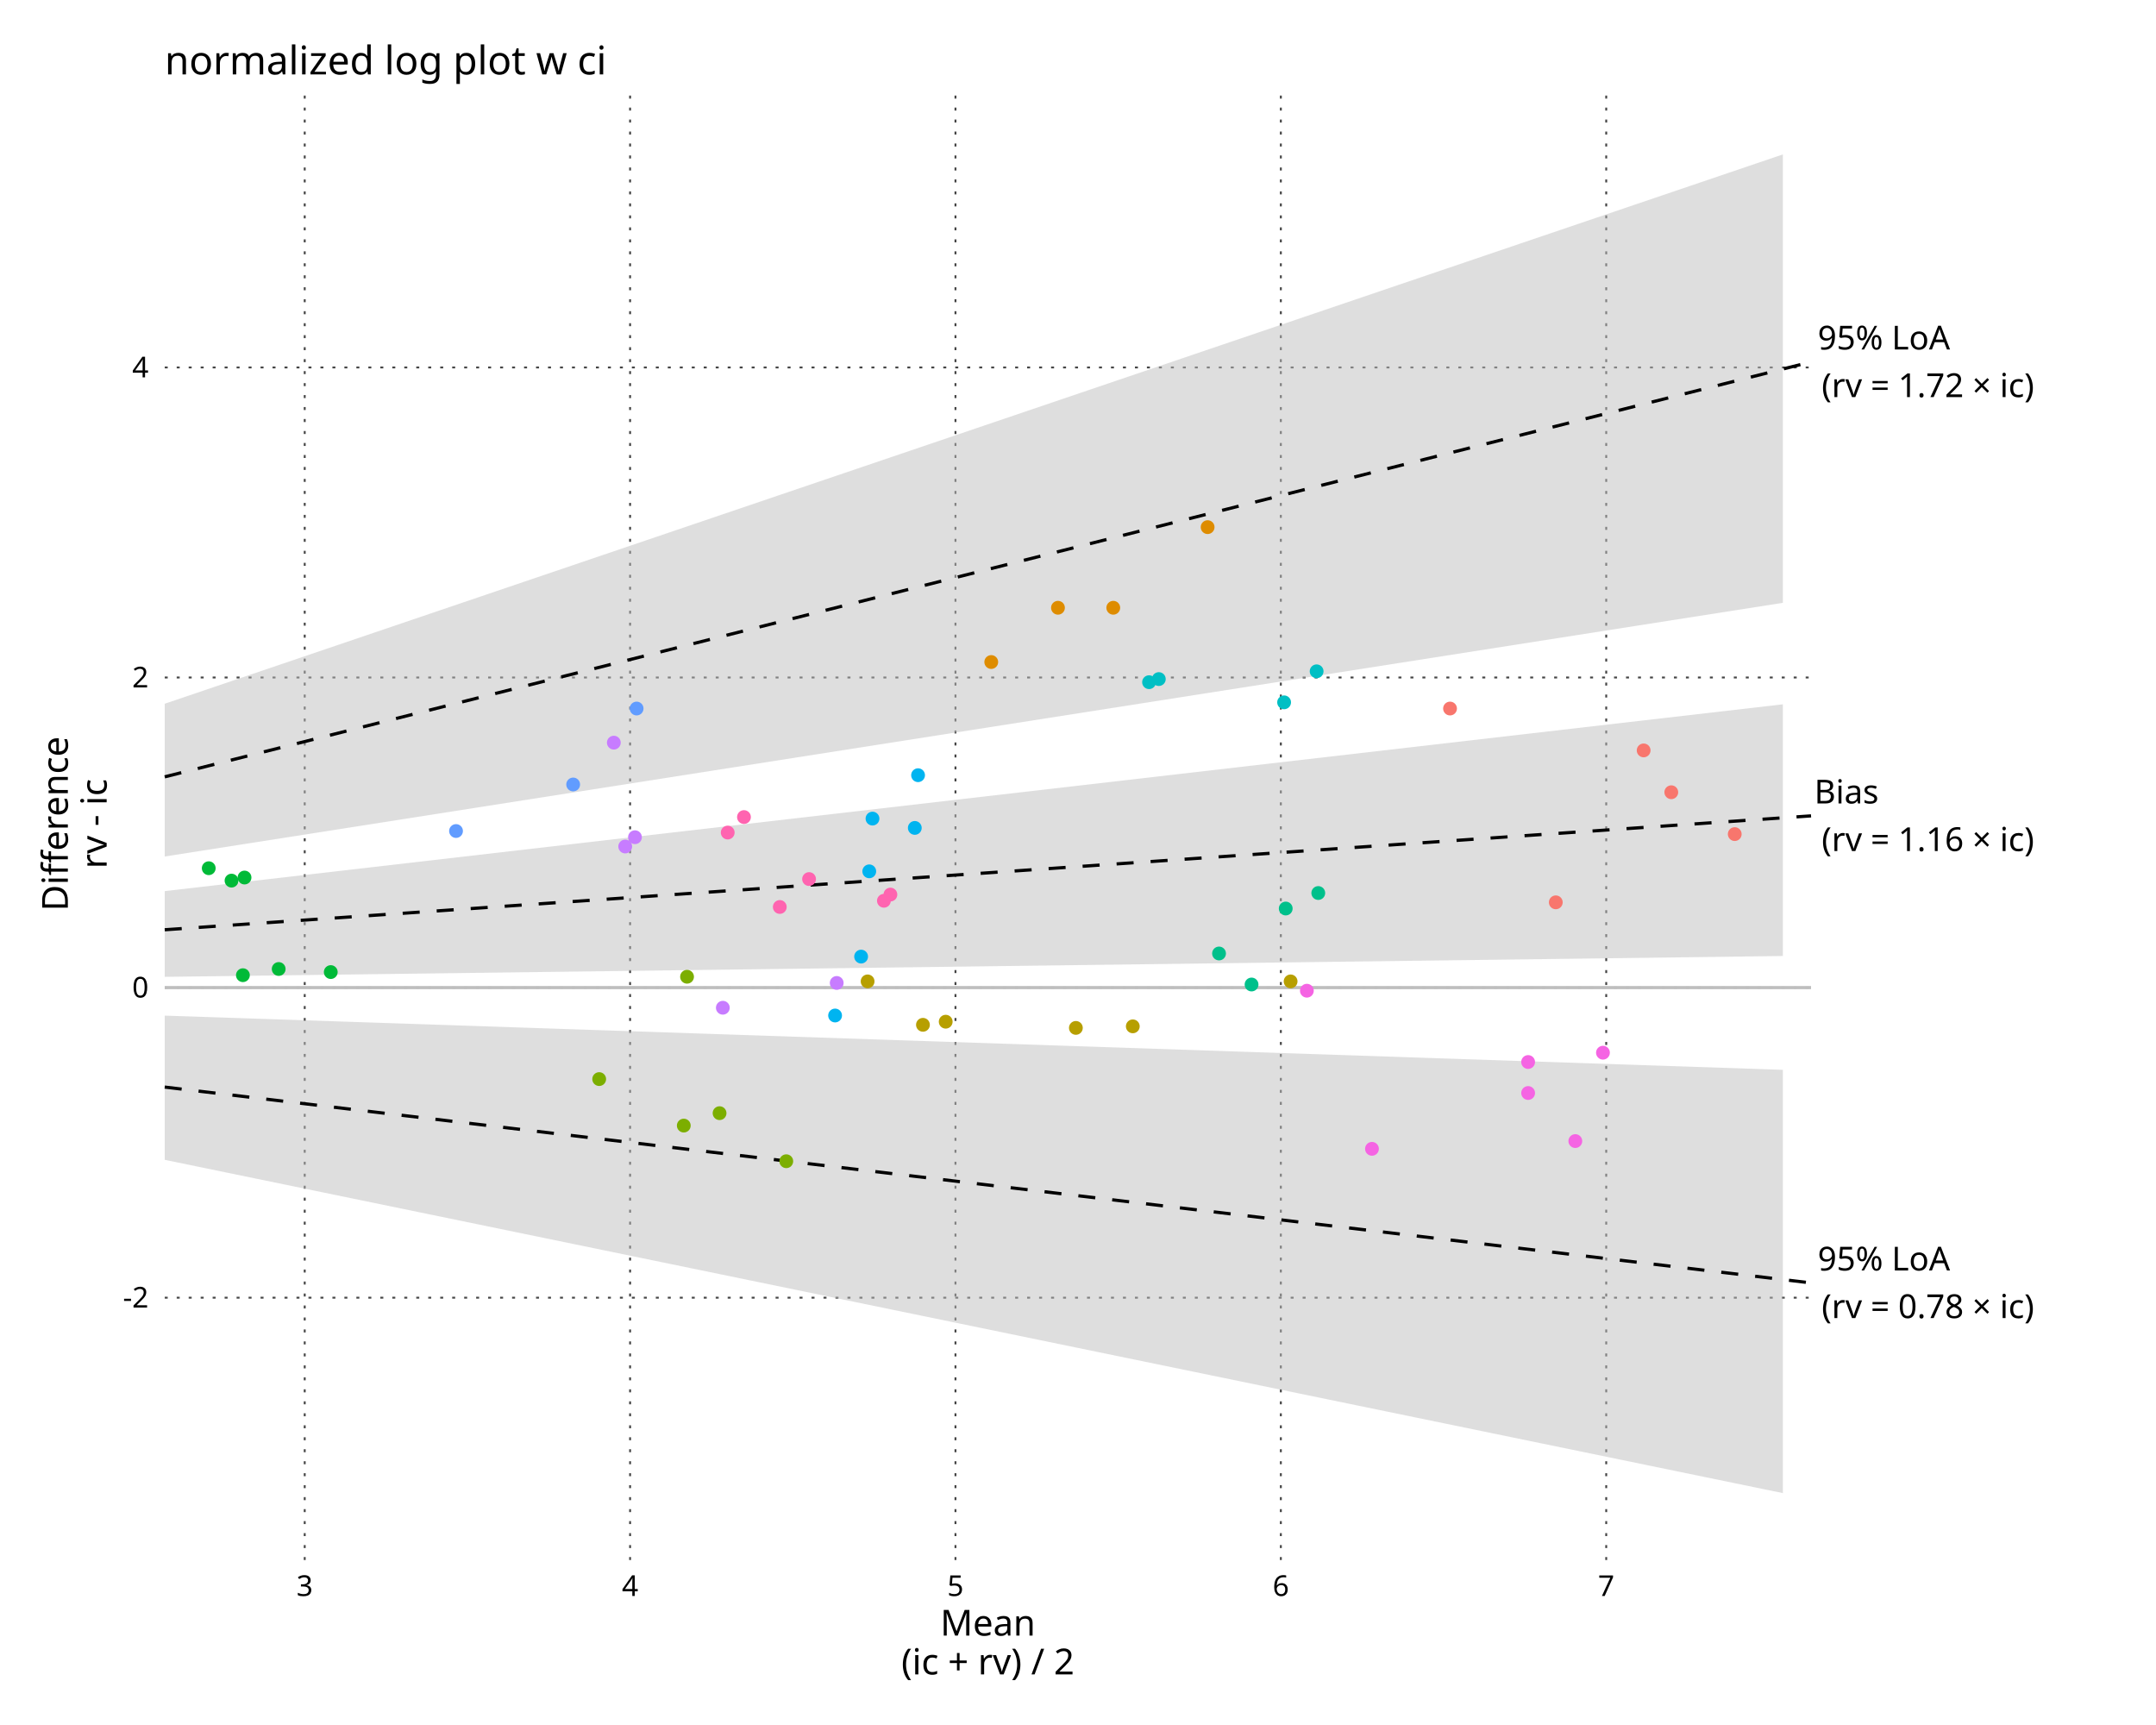
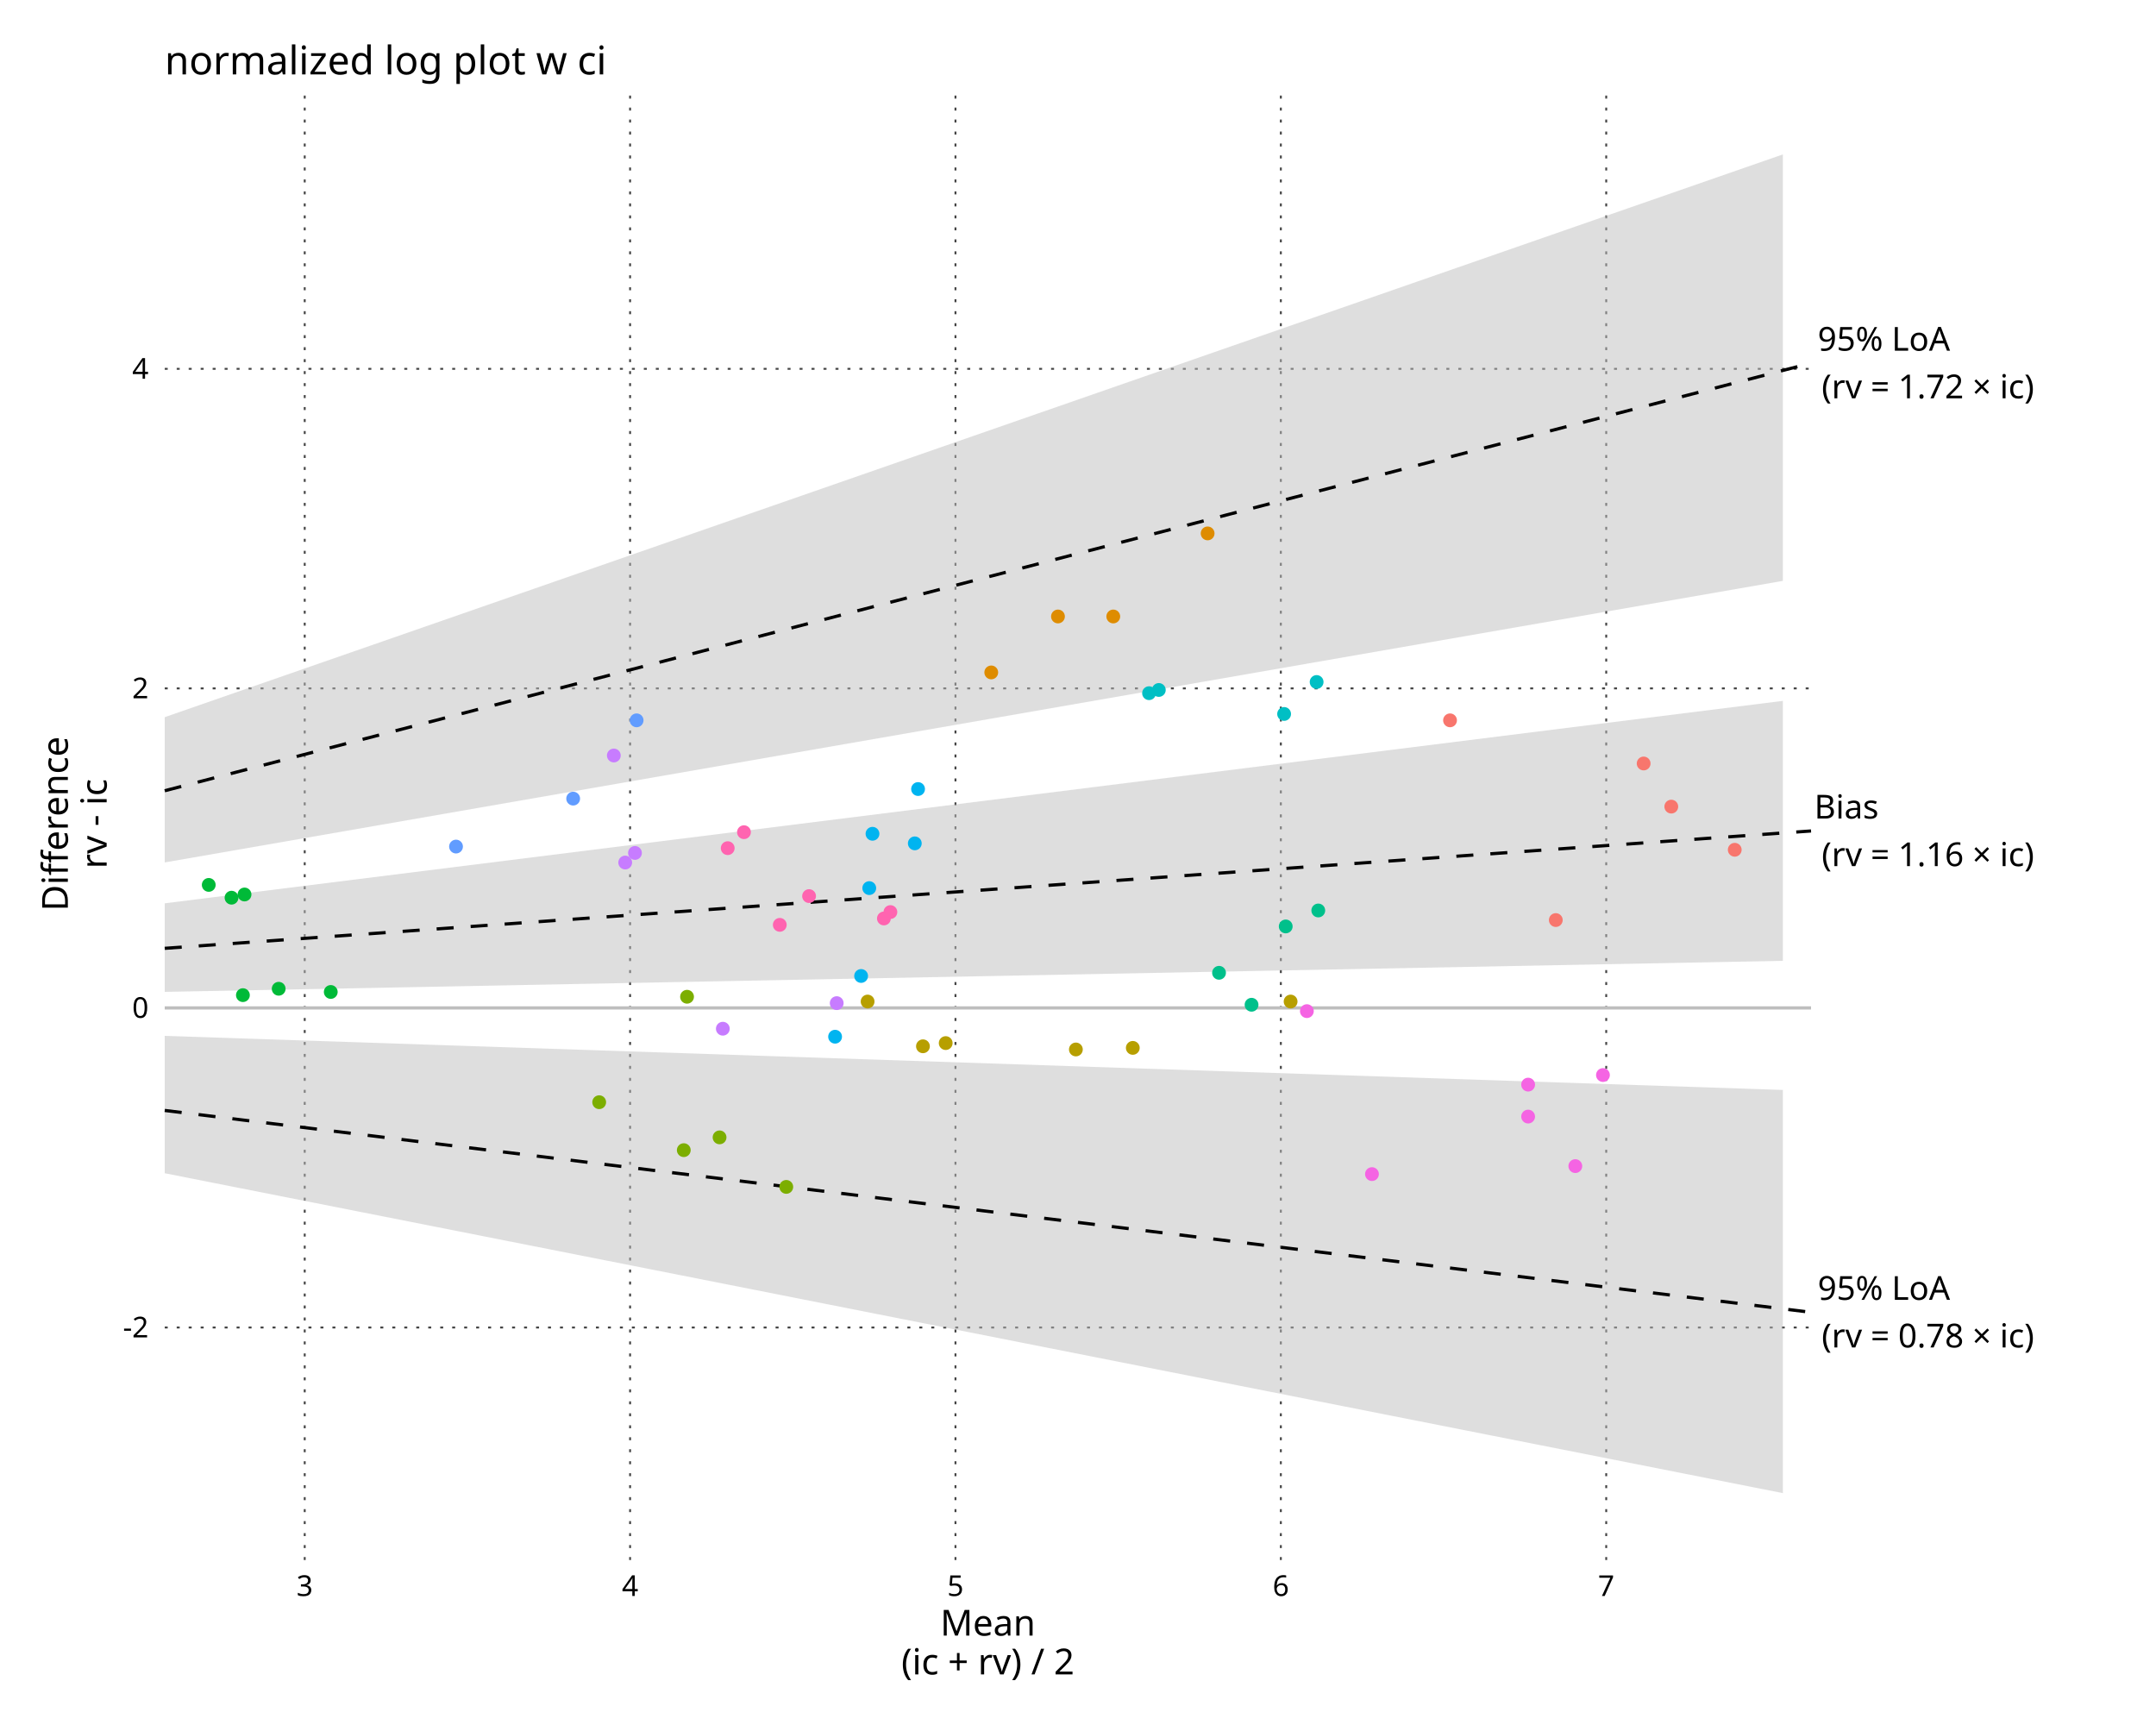
<svg xmlns="http://www.w3.org/2000/svg" class="svglite" data-engine-version="2.0" width="720.00pt" height="576.00pt" viewBox="0 0 720.00 576.00">
  <defs>
    <style type="text/css">
    .svglite line, .svglite polyline, .svglite polygon, .svglite path, .svglite rect, .svglite circle {
      fill: none;
      stroke: #000000;
      stroke-linecap: round;
      stroke-linejoin: round;
      stroke-miterlimit: 10.00;
    }
  </style>
  </defs>
  <rect width="100%" height="100%" style="stroke: none; fill: #FFFFFF;" />
  <defs>
    <clipPath id="cpMC4wMHw3MjAuMDB8MC4wMHw1NzYuMDA=">
      <rect x="0.00" y="0.00" width="720.00" height="576.00" />
    </clipPath>
  </defs>
  <g clip-path="url(#cpMC4wMHw3MjAuMDB8MC4wMHw1NzYuMDA=)">
-     <polyline points="55.01,433.31 604.80,433.31 " style="stroke-width: 0.64; stroke: #454545; stroke-dasharray: 1.00,3.00; stroke-linecap: butt;" />
-     <polyline points="55.01,329.77 604.80,329.77 " style="stroke-width: 0.64; stroke: #454545; stroke-dasharray: 1.00,3.00; stroke-linecap: butt;" />
-     <polyline points="55.01,226.23 604.80,226.23 " style="stroke-width: 0.64; stroke: #454545; stroke-dasharray: 1.00,3.00; stroke-linecap: butt;" />
-     <polyline points="55.01,122.70 604.80,122.70 " style="stroke-width: 0.64; stroke: #454545; stroke-dasharray: 1.00,3.00; stroke-linecap: butt;" />
+     <polyline points="55.01,443.27 604.80,443.27 " style="stroke-width: 0.64; stroke: #454545; stroke-dasharray: 1.00,3.00; stroke-linecap: butt;" />
+     <polyline points="55.01,336.56 604.80,336.56 " style="stroke-width: 0.64; stroke: #454545; stroke-dasharray: 1.00,3.00; stroke-linecap: butt;" />
+     <polyline points="55.01,229.86 604.80,229.86 " style="stroke-width: 0.64; stroke: #454545; stroke-dasharray: 1.00,3.00; stroke-linecap: butt;" />
+     <polyline points="55.01,123.16 604.80,123.16 " style="stroke-width: 0.64; stroke: #454545; stroke-dasharray: 1.00,3.00; stroke-linecap: butt;" />
    <polyline points="101.76,520.92 101.76,29.21 " style="stroke-width: 0.64; stroke: #454545; stroke-dasharray: 1.00,3.00; stroke-linecap: butt;" />
    <polyline points="210.42,520.92 210.42,29.21 " style="stroke-width: 0.64; stroke: #454545; stroke-dasharray: 1.00,3.00; stroke-linecap: butt;" />
    <polyline points="319.08,520.92 319.08,29.21 " style="stroke-width: 0.64; stroke: #454545; stroke-dasharray: 1.00,3.00; stroke-linecap: butt;" />
    <polyline points="427.74,520.92 427.74,29.21 " style="stroke-width: 0.64; stroke: #454545; stroke-dasharray: 1.00,3.00; stroke-linecap: butt;" />
    <polyline points="536.40,520.92 536.40,29.21 " style="stroke-width: 0.64; stroke: #454545; stroke-dasharray: 1.00,3.00; stroke-linecap: butt;" />
-     <line x1="55.01" y1="329.77" x2="604.80" y2="329.77" style="stroke-width: 1.07; stroke: #BEBEBE; stroke-linecap: butt;" />
-     <polygon points="55.01,297.55 595.39,235.18 595.39,319.22 55.01,326.18 " style="stroke-width: 0.00; stroke: none; stroke-linecap: butt; fill: #BEBEBE; fill-opacity: 0.50;" />
-     <polyline points="55.01,297.55 595.39,235.18 " style="stroke-width: 1.07; stroke: none; stroke-linecap: butt;" />
-     <polyline points="595.39,319.22 55.01,326.18 " style="stroke-width: 1.07; stroke: none; stroke-linecap: butt;" />
-     <polygon points="55.01,339.13 595.39,357.23 595.39,498.57 55.01,387.28 " style="stroke-width: 0.00; stroke: none; stroke-linecap: butt; fill: #BEBEBE; fill-opacity: 0.50;" />
-     <polyline points="55.01,339.13 595.39,357.23 " style="stroke-width: 1.07; stroke: none; stroke-linecap: butt;" />
-     <polyline points="595.39,498.57 55.01,387.28 " style="stroke-width: 1.07; stroke: none; stroke-linecap: butt;" />
-     <polygon points="55.01,234.99 595.39,51.56 595.39,201.29 55.01,286.00 " style="stroke-width: 0.00; stroke: none; stroke-linecap: butt; fill: #BEBEBE; fill-opacity: 0.50;" />
-     <polyline points="55.01,234.99 595.39,51.56 " style="stroke-width: 1.07; stroke: none; stroke-linecap: butt;" />
-     <polyline points="595.39,201.29 55.01,286.00 " style="stroke-width: 1.07; stroke: none; stroke-linecap: butt;" />
-     <line x1="55.01" y1="310.46" x2="604.80" y2="272.43" style="stroke-width: 1.07; stroke-dasharray: 5.69,5.69; stroke-linecap: butt;" />
-     <line x1="55.01" y1="362.99" x2="604.80" y2="428.38" style="stroke-width: 1.07; stroke-dasharray: 5.69,5.69; stroke-linecap: butt;" />
-     <line x1="55.01" y1="259.40" x2="604.80" y2="120.85" style="stroke-width: 1.07; stroke-dasharray: 5.69,5.69; stroke-linecap: butt;" />
-     <text x="605.87" y="268.28" style="font-size: 11.04px; font-family: sans;" textLength="21.48px" lengthAdjust="spacingAndGlyphs">Bias</text>
-     <text x="608.36" y="284.18" style="font-size: 11.04px; font-family: sans;" textLength="71.19px" lengthAdjust="spacingAndGlyphs">(rv = 1.16 × ic)</text>
-     <text x="607.04" y="424.23" style="font-size: 11.04px; font-family: sans;" textLength="44.81px" lengthAdjust="spacingAndGlyphs">95% LoA</text>
-     <text x="608.36" y="440.13" style="font-size: 11.04px; font-family: sans;" textLength="71.19px" lengthAdjust="spacingAndGlyphs">(rv = 0.78 × ic)</text>
-     <text x="607.04" y="116.70" style="font-size: 11.04px; font-family: sans;" textLength="44.81px" lengthAdjust="spacingAndGlyphs">95% LoA</text>
-     <text x="608.36" y="132.59" style="font-size: 11.04px; font-family: sans;" textLength="71.19px" lengthAdjust="spacingAndGlyphs">(rv = 1.72 × ic)</text>
-     <circle cx="558.13" cy="264.54" r="1.95" style="stroke-width: 0.71; stroke: #F8766D; fill: #F8766D;" />
-     <circle cx="484.24" cy="236.59" r="1.95" style="stroke-width: 0.71; stroke: #F8766D; fill: #F8766D;" />
-     <circle cx="579.32" cy="278.52" r="1.95" style="stroke-width: 0.71; stroke: #F8766D; fill: #F8766D;" />
-     <circle cx="519.56" cy="301.30" r="1.95" style="stroke-width: 0.71; stroke: #F8766D; fill: #F8766D;" />
-     <circle cx="548.90" cy="250.57" r="1.95" style="stroke-width: 0.71; stroke: #F8766D; fill: #F8766D;" />
-     <circle cx="331.03" cy="221.06" r="1.95" style="stroke-width: 0.71; stroke: #DE8C00; fill: #DE8C00;" />
-     <circle cx="403.29" cy="176.02" r="1.95" style="stroke-width: 0.71; stroke: #DE8C00; fill: #DE8C00;" />
-     <circle cx="371.78" cy="202.94" r="1.95" style="stroke-width: 0.71; stroke: #DE8C00; fill: #DE8C00;" />
-     <circle cx="353.31" cy="202.94" r="1.95" style="stroke-width: 0.71; stroke: #DE8C00; fill: #DE8C00;" />
-     <circle cx="289.74" cy="327.70" r="1.95" style="stroke-width: 0.71; stroke: #B79F00; fill: #B79F00;" />
-     <circle cx="359.29" cy="343.23" r="1.95" style="stroke-width: 0.71; stroke: #B79F00; fill: #B79F00;" />
-     <circle cx="315.82" cy="341.16" r="1.95" style="stroke-width: 0.71; stroke: #B79F00; fill: #B79F00;" />
-     <circle cx="308.22" cy="342.20" r="1.95" style="stroke-width: 0.71; stroke: #B79F00; fill: #B79F00;" />
-     <circle cx="431.00" cy="327.70" r="1.95" style="stroke-width: 0.71; stroke: #B79F00; fill: #B79F00;" />
-     <circle cx="378.30" cy="342.71" r="1.95" style="stroke-width: 0.71; stroke: #B79F00; fill: #B79F00;" />
-     <circle cx="229.44" cy="326.15" r="1.95" style="stroke-width: 0.71; stroke: #7CAE00; fill: #7CAE00;" />
-     <circle cx="200.10" cy="360.32" r="1.95" style="stroke-width: 0.71; stroke: #7CAE00; fill: #7CAE00;" />
-     <circle cx="228.35" cy="375.85" r="1.95" style="stroke-width: 0.71; stroke: #7CAE00; fill: #7CAE00;" />
-     <circle cx="240.30" cy="371.70" r="1.95" style="stroke-width: 0.71; stroke: #7CAE00; fill: #7CAE00;" />
-     <circle cx="262.58" cy="387.75" r="1.95" style="stroke-width: 0.71; stroke: #7CAE00; fill: #7CAE00;" />
-     <circle cx="110.46" cy="324.59" r="1.95" style="stroke-width: 0.71; stroke: #00BA38; fill: #00BA38;" />
-     <circle cx="93.07" cy="323.56" r="1.95" style="stroke-width: 0.71; stroke: #00BA38; fill: #00BA38;" />
-     <circle cx="81.12" cy="325.63" r="1.95" style="stroke-width: 0.71; stroke: #00BA38; fill: #00BA38;" />
-     <circle cx="81.66" cy="293.02" r="1.95" style="stroke-width: 0.71; stroke: #00BA38; fill: #00BA38;" />
-     <circle cx="69.71" cy="289.91" r="1.95" style="stroke-width: 0.71; stroke: #00BA38; fill: #00BA38;" />
-     <circle cx="77.32" cy="294.05" r="1.95" style="stroke-width: 0.71; stroke: #00BA38; fill: #00BA38;" />
-     <circle cx="417.96" cy="328.74" r="1.95" style="stroke-width: 0.71; stroke: #00C08B; fill: #00C08B;" />
-     <circle cx="440.24" cy="298.19" r="1.95" style="stroke-width: 0.71; stroke: #00C08B; fill: #00C08B;" />
-     <circle cx="407.10" cy="318.38" r="1.95" style="stroke-width: 0.71; stroke: #00C08B; fill: #00C08B;" />
-     <circle cx="429.37" cy="303.37" r="1.95" style="stroke-width: 0.71; stroke: #00C08B; fill: #00C08B;" />
-     <circle cx="439.69" cy="224.16" r="1.95" style="stroke-width: 0.71; stroke: #00BFC4; fill: #00BFC4;" />
-     <circle cx="386.99" cy="226.75" r="1.95" style="stroke-width: 0.71; stroke: #00BFC4; fill: #00BFC4;" />
-     <circle cx="383.73" cy="227.79" r="1.95" style="stroke-width: 0.71; stroke: #00BFC4; fill: #00BFC4;" />
-     <circle cx="428.83" cy="234.52" r="1.95" style="stroke-width: 0.71; stroke: #00BFC4; fill: #00BFC4;" />
-     <circle cx="278.88" cy="339.09" r="1.95" style="stroke-width: 0.71; stroke: #00B4F0; fill: #00B4F0;" />
-     <circle cx="287.57" cy="319.42" r="1.95" style="stroke-width: 0.71; stroke: #00B4F0; fill: #00B4F0;" />
-     <circle cx="290.29" cy="290.95" r="1.95" style="stroke-width: 0.71; stroke: #00B4F0; fill: #00B4F0;" />
-     <circle cx="291.37" cy="273.34" r="1.95" style="stroke-width: 0.71; stroke: #00B4F0; fill: #00B4F0;" />
-     <circle cx="305.50" cy="276.45" r="1.95" style="stroke-width: 0.71; stroke: #00B4F0; fill: #00B4F0;" />
-     <circle cx="306.59" cy="258.85" r="1.95" style="stroke-width: 0.71; stroke: #00B4F0; fill: #00B4F0;" />
-     <circle cx="191.41" cy="261.95" r="1.95" style="stroke-width: 0.71; stroke: #619CFF; fill: #619CFF;" />
-     <circle cx="212.60" cy="236.59" r="1.95" style="stroke-width: 0.71; stroke: #619CFF; fill: #619CFF;" />
-     <circle cx="152.29" cy="277.49" r="1.95" style="stroke-width: 0.71; stroke: #619CFF; fill: #619CFF;" />
-     <circle cx="241.39" cy="336.50" r="1.95" style="stroke-width: 0.71; stroke: #C77CFF; fill: #C77CFF;" />
-     <circle cx="279.42" cy="328.22" r="1.95" style="stroke-width: 0.71; stroke: #C77CFF; fill: #C77CFF;" />
-     <circle cx="204.99" cy="247.98" r="1.95" style="stroke-width: 0.71; stroke: #C77CFF; fill: #C77CFF;" />
-     <circle cx="208.79" cy="282.66" r="1.95" style="stroke-width: 0.71; stroke: #C77CFF; fill: #C77CFF;" />
-     <circle cx="212.05" cy="279.56" r="1.95" style="stroke-width: 0.71; stroke: #C77CFF; fill: #C77CFF;" />
-     <circle cx="535.31" cy="351.51" r="1.95" style="stroke-width: 0.71; stroke: #F564E3; fill: #F564E3;" />
-     <circle cx="436.43" cy="330.81" r="1.95" style="stroke-width: 0.71; stroke: #F564E3; fill: #F564E3;" />
-     <circle cx="510.32" cy="354.62" r="1.95" style="stroke-width: 0.71; stroke: #F564E3; fill: #F564E3;" />
-     <circle cx="510.32" cy="364.97" r="1.95" style="stroke-width: 0.71; stroke: #F564E3; fill: #F564E3;" />
-     <circle cx="526.08" cy="381.02" r="1.95" style="stroke-width: 0.71; stroke: #F564E3; fill: #F564E3;" />
-     <circle cx="458.17" cy="383.61" r="1.95" style="stroke-width: 0.71; stroke: #F564E3; fill: #F564E3;" />
-     <circle cx="295.18" cy="300.78" r="1.95" style="stroke-width: 0.71; stroke: #FF64B0; fill: #FF64B0;" />
-     <circle cx="260.41" cy="302.85" r="1.95" style="stroke-width: 0.71; stroke: #FF64B0; fill: #FF64B0;" />
-     <circle cx="248.45" cy="272.83" r="1.95" style="stroke-width: 0.71; stroke: #FF64B0; fill: #FF64B0;" />
-     <circle cx="243.02" cy="278.00" r="1.95" style="stroke-width: 0.71; stroke: #FF64B0; fill: #FF64B0;" />
-     <circle cx="270.19" cy="293.53" r="1.95" style="stroke-width: 0.71; stroke: #FF64B0; fill: #FF64B0;" />
-     <circle cx="297.35" cy="298.71" r="1.95" style="stroke-width: 0.71; stroke: #FF64B0; fill: #FF64B0;" />
-     <text x="49.63" y="436.61" text-anchor="end" style="font-size: 9.60px; font-family: sans;" textLength="8.54px" lengthAdjust="spacingAndGlyphs">-2</text>
-     <text x="49.63" y="333.08" text-anchor="end" style="font-size: 9.60px; font-family: sans;" textLength="5.34px" lengthAdjust="spacingAndGlyphs">0</text>
-     <text x="49.63" y="229.54" text-anchor="end" style="font-size: 9.60px; font-family: sans;" textLength="5.34px" lengthAdjust="spacingAndGlyphs">2</text>
-     <text x="49.63" y="126.00" text-anchor="end" style="font-size: 9.60px; font-family: sans;" textLength="5.34px" lengthAdjust="spacingAndGlyphs">4</text>
+     <line x1="55.01" y1="336.56" x2="604.80" y2="336.56" style="stroke-width: 1.07; stroke: #BEBEBE; stroke-linecap: butt;" />
+     <polygon points="55.01,301.63 595.39,234.03 595.39,320.83 55.01,331.20 " style="stroke-width: 0.00; stroke: none; stroke-linecap: butt; fill: #BEBEBE; fill-opacity: 0.50;" />
+     <polyline points="55.01,301.63 595.39,234.03 " style="stroke-width: 1.07; stroke: none; stroke-linecap: butt;" />
+     <polyline points="595.39,320.83 55.01,331.20 " style="stroke-width: 1.07; stroke: none; stroke-linecap: butt;" />
+     <polygon points="55.01,345.89 595.39,363.95 595.39,498.57 55.01,391.76 " style="stroke-width: 0.00; stroke: none; stroke-linecap: butt; fill: #BEBEBE; fill-opacity: 0.50;" />
+     <polyline points="55.01,345.89 595.39,363.95 " style="stroke-width: 1.07; stroke: none; stroke-linecap: butt;" />
+     <polyline points="595.39,498.57 55.01,391.76 " style="stroke-width: 1.07; stroke: none; stroke-linecap: butt;" />
+     <polygon points="55.01,239.47 595.39,51.56 595.39,193.96 55.01,287.98 " style="stroke-width: 0.00; stroke: none; stroke-linecap: butt; fill: #BEBEBE; fill-opacity: 0.50;" />
+     <polyline points="55.01,239.47 595.39,51.56 " style="stroke-width: 1.07; stroke: none; stroke-linecap: butt;" />
+     <polyline points="595.39,193.96 55.01,287.98 " style="stroke-width: 1.07; stroke: none; stroke-linecap: butt;" />
+     <line x1="55.01" y1="316.66" x2="604.80" y2="277.47" style="stroke-width: 1.07; stroke-dasharray: 5.69,5.69; stroke-linecap: butt;" />
+     <line x1="55.01" y1="370.79" x2="604.80" y2="438.19" style="stroke-width: 1.07; stroke-dasharray: 5.69,5.69; stroke-linecap: butt;" />
+     <line x1="55.01" y1="264.04" x2="604.80" y2="121.25" style="stroke-width: 1.07; stroke-dasharray: 5.69,5.69; stroke-linecap: butt;" />
+     <text x="605.87" y="273.32" style="font-size: 11.04px; font-family: sans;" textLength="21.48px" lengthAdjust="spacingAndGlyphs">Bias</text>
+     <text x="608.36" y="289.22" style="font-size: 11.04px; font-family: sans;" textLength="71.19px" lengthAdjust="spacingAndGlyphs">(rv = 1.16 × ic)</text>
+     <text x="607.04" y="434.04" style="font-size: 11.04px; font-family: sans;" textLength="44.81px" lengthAdjust="spacingAndGlyphs">95% LoA</text>
+     <text x="608.36" y="449.93" style="font-size: 11.04px; font-family: sans;" textLength="71.19px" lengthAdjust="spacingAndGlyphs">(rv = 0.78 × ic)</text>
+     <text x="607.04" y="117.10" style="font-size: 11.04px; font-family: sans;" textLength="44.81px" lengthAdjust="spacingAndGlyphs">95% LoA</text>
+     <text x="608.36" y="133.00" style="font-size: 11.04px; font-family: sans;" textLength="71.19px" lengthAdjust="spacingAndGlyphs">(rv = 1.72 × ic)</text>
+     <circle cx="558.13" cy="269.34" r="1.95" style="stroke-width: 0.71; stroke: #F8766D; fill: #F8766D;" />
+     <circle cx="484.24" cy="240.53" r="1.95" style="stroke-width: 0.71; stroke: #F8766D; fill: #F8766D;" />
+     <circle cx="579.32" cy="283.75" r="1.95" style="stroke-width: 0.71; stroke: #F8766D; fill: #F8766D;" />
+     <circle cx="519.56" cy="307.22" r="1.95" style="stroke-width: 0.71; stroke: #F8766D; fill: #F8766D;" />
+     <circle cx="548.90" cy="254.94" r="1.95" style="stroke-width: 0.71; stroke: #F8766D; fill: #F8766D;" />
+     <circle cx="331.03" cy="224.53" r="1.95" style="stroke-width: 0.71; stroke: #DE8C00; fill: #DE8C00;" />
+     <circle cx="403.29" cy="178.11" r="1.95" style="stroke-width: 0.71; stroke: #DE8C00; fill: #DE8C00;" />
+     <circle cx="371.78" cy="205.85" r="1.95" style="stroke-width: 0.71; stroke: #DE8C00; fill: #DE8C00;" />
+     <circle cx="353.31" cy="205.85" r="1.95" style="stroke-width: 0.71; stroke: #DE8C00; fill: #DE8C00;" />
+     <circle cx="289.74" cy="334.43" r="1.95" style="stroke-width: 0.71; stroke: #B79F00; fill: #B79F00;" />
+     <circle cx="359.29" cy="350.43" r="1.95" style="stroke-width: 0.71; stroke: #B79F00; fill: #B79F00;" />
+     <circle cx="315.82" cy="348.30" r="1.95" style="stroke-width: 0.71; stroke: #B79F00; fill: #B79F00;" />
+     <circle cx="308.22" cy="349.37" r="1.95" style="stroke-width: 0.71; stroke: #B79F00; fill: #B79F00;" />
+     <circle cx="431.00" cy="334.43" r="1.95" style="stroke-width: 0.71; stroke: #B79F00; fill: #B79F00;" />
+     <circle cx="378.30" cy="349.90" r="1.95" style="stroke-width: 0.71; stroke: #B79F00; fill: #B79F00;" />
+     <circle cx="229.44" cy="332.83" r="1.95" style="stroke-width: 0.71; stroke: #7CAE00; fill: #7CAE00;" />
+     <circle cx="200.10" cy="368.04" r="1.95" style="stroke-width: 0.71; stroke: #7CAE00; fill: #7CAE00;" />
+     <circle cx="228.35" cy="384.05" r="1.95" style="stroke-width: 0.71; stroke: #7CAE00; fill: #7CAE00;" />
+     <circle cx="240.30" cy="379.78" r="1.95" style="stroke-width: 0.71; stroke: #7CAE00; fill: #7CAE00;" />
+     <circle cx="262.58" cy="396.32" r="1.95" style="stroke-width: 0.71; stroke: #7CAE00; fill: #7CAE00;" />
+     <circle cx="110.46" cy="331.23" r="1.95" style="stroke-width: 0.71; stroke: #00BA38; fill: #00BA38;" />
+     <circle cx="93.07" cy="330.16" r="1.95" style="stroke-width: 0.71; stroke: #00BA38; fill: #00BA38;" />
+     <circle cx="81.12" cy="332.29" r="1.95" style="stroke-width: 0.71; stroke: #00BA38; fill: #00BA38;" />
+     <circle cx="81.66" cy="298.68" r="1.95" style="stroke-width: 0.71; stroke: #00BA38; fill: #00BA38;" />
+     <circle cx="69.71" cy="295.48" r="1.95" style="stroke-width: 0.71; stroke: #00BA38; fill: #00BA38;" />
+     <circle cx="77.32" cy="299.75" r="1.95" style="stroke-width: 0.71; stroke: #00BA38; fill: #00BA38;" />
+     <circle cx="417.96" cy="335.50" r="1.95" style="stroke-width: 0.71; stroke: #00C08B; fill: #00C08B;" />
+     <circle cx="440.24" cy="304.02" r="1.95" style="stroke-width: 0.71; stroke: #00C08B; fill: #00C08B;" />
+     <circle cx="407.10" cy="324.83" r="1.95" style="stroke-width: 0.71; stroke: #00C08B; fill: #00C08B;" />
+     <circle cx="429.37" cy="309.35" r="1.95" style="stroke-width: 0.71; stroke: #00C08B; fill: #00C08B;" />
+     <circle cx="439.69" cy="227.73" r="1.95" style="stroke-width: 0.71; stroke: #00BFC4; fill: #00BFC4;" />
+     <circle cx="386.99" cy="230.39" r="1.95" style="stroke-width: 0.71; stroke: #00BFC4; fill: #00BFC4;" />
+     <circle cx="383.73" cy="231.46" r="1.95" style="stroke-width: 0.71; stroke: #00BFC4; fill: #00BFC4;" />
+     <circle cx="428.83" cy="238.40" r="1.95" style="stroke-width: 0.71; stroke: #00BFC4; fill: #00BFC4;" />
+     <circle cx="278.88" cy="346.17" r="1.95" style="stroke-width: 0.71; stroke: #00B4F0; fill: #00B4F0;" />
+     <circle cx="287.57" cy="325.89" r="1.95" style="stroke-width: 0.71; stroke: #00B4F0; fill: #00B4F0;" />
+     <circle cx="290.29" cy="296.55" r="1.95" style="stroke-width: 0.71; stroke: #00B4F0; fill: #00B4F0;" />
+     <circle cx="291.37" cy="278.41" r="1.95" style="stroke-width: 0.71; stroke: #00B4F0; fill: #00B4F0;" />
+     <circle cx="305.50" cy="281.61" r="1.95" style="stroke-width: 0.71; stroke: #00B4F0; fill: #00B4F0;" />
+     <circle cx="306.59" cy="263.47" r="1.95" style="stroke-width: 0.71; stroke: #00B4F0; fill: #00B4F0;" />
+     <circle cx="191.41" cy="266.67" r="1.95" style="stroke-width: 0.71; stroke: #619CFF; fill: #619CFF;" />
+     <circle cx="212.60" cy="240.53" r="1.95" style="stroke-width: 0.71; stroke: #619CFF; fill: #619CFF;" />
+     <circle cx="152.29" cy="282.68" r="1.95" style="stroke-width: 0.71; stroke: #619CFF; fill: #619CFF;" />
+     <circle cx="241.39" cy="343.50" r="1.95" style="stroke-width: 0.71; stroke: #C77CFF; fill: #C77CFF;" />
+     <circle cx="279.42" cy="334.96" r="1.95" style="stroke-width: 0.71; stroke: #C77CFF; fill: #C77CFF;" />
+     <circle cx="204.99" cy="252.27" r="1.95" style="stroke-width: 0.71; stroke: #C77CFF; fill: #C77CFF;" />
+     <circle cx="208.79" cy="288.01" r="1.95" style="stroke-width: 0.71; stroke: #C77CFF; fill: #C77CFF;" />
+     <circle cx="212.05" cy="284.81" r="1.95" style="stroke-width: 0.71; stroke: #C77CFF; fill: #C77CFF;" />
+     <circle cx="535.31" cy="358.97" r="1.95" style="stroke-width: 0.71; stroke: #F564E3; fill: #F564E3;" />
+     <circle cx="436.43" cy="337.63" r="1.95" style="stroke-width: 0.71; stroke: #F564E3; fill: #F564E3;" />
+     <circle cx="510.32" cy="362.17" r="1.95" style="stroke-width: 0.71; stroke: #F564E3; fill: #F564E3;" />
+     <circle cx="510.32" cy="372.84" r="1.95" style="stroke-width: 0.71; stroke: #F564E3; fill: #F564E3;" />
+     <circle cx="526.08" cy="389.38" r="1.95" style="stroke-width: 0.71; stroke: #F564E3; fill: #F564E3;" />
+     <circle cx="458.17" cy="392.05" r="1.95" style="stroke-width: 0.71; stroke: #F564E3; fill: #F564E3;" />
+     <circle cx="295.18" cy="306.69" r="1.95" style="stroke-width: 0.71; stroke: #FF64B0; fill: #FF64B0;" />
+     <circle cx="260.41" cy="308.82" r="1.95" style="stroke-width: 0.71; stroke: #FF64B0; fill: #FF64B0;" />
+     <circle cx="248.45" cy="277.88" r="1.95" style="stroke-width: 0.71; stroke: #FF64B0; fill: #FF64B0;" />
+     <circle cx="243.02" cy="283.21" r="1.95" style="stroke-width: 0.71; stroke: #FF64B0; fill: #FF64B0;" />
+     <circle cx="270.19" cy="299.22" r="1.95" style="stroke-width: 0.71; stroke: #FF64B0; fill: #FF64B0;" />
+     <circle cx="297.35" cy="304.55" r="1.95" style="stroke-width: 0.71; stroke: #FF64B0; fill: #FF64B0;" />
+     <text x="49.63" y="446.57" text-anchor="end" style="font-size: 9.60px; font-family: sans;" textLength="8.54px" lengthAdjust="spacingAndGlyphs">-2</text>
+     <text x="49.63" y="339.87" text-anchor="end" style="font-size: 9.60px; font-family: sans;" textLength="5.34px" lengthAdjust="spacingAndGlyphs">0</text>
+     <text x="49.63" y="233.16" text-anchor="end" style="font-size: 9.60px; font-family: sans;" textLength="5.34px" lengthAdjust="spacingAndGlyphs">2</text>
+     <text x="49.63" y="126.46" text-anchor="end" style="font-size: 9.60px; font-family: sans;" textLength="5.34px" lengthAdjust="spacingAndGlyphs">4</text>
    <text x="101.76" y="532.91" text-anchor="middle" style="font-size: 9.60px; font-family: sans;" textLength="5.34px" lengthAdjust="spacingAndGlyphs">3</text>
    <text x="210.42" y="532.91" text-anchor="middle" style="font-size: 9.60px; font-family: sans;" textLength="5.34px" lengthAdjust="spacingAndGlyphs">4</text>
    <text x="319.08" y="532.91" text-anchor="middle" style="font-size: 9.60px; font-family: sans;" textLength="5.34px" lengthAdjust="spacingAndGlyphs">5</text>
    <text x="427.74" y="532.91" text-anchor="middle" style="font-size: 9.60px; font-family: sans;" textLength="5.34px" lengthAdjust="spacingAndGlyphs">6</text>
    <text x="536.40" y="532.91" text-anchor="middle" style="font-size: 9.60px; font-family: sans;" textLength="5.34px" lengthAdjust="spacingAndGlyphs">7</text>
    <text x="329.91" y="546.15" text-anchor="middle" style="font-size: 12.00px; font-family: sans;" textLength="30.02px" lengthAdjust="spacingAndGlyphs">Mean</text>
    <text x="329.91" y="559.11" text-anchor="middle" style="font-size: 12.00px; font-family: sans;" textLength="57.02px" lengthAdjust="spacingAndGlyphs">(ic + rv) / 2</text>
    <text transform="translate(22.66,275.07) rotate(-90)" text-anchor="middle" style="font-size: 12.00px; font-family: sans;" textLength="54.70px" lengthAdjust="spacingAndGlyphs">Difference</text>
    <text transform="translate(35.62,275.07) rotate(-90)" text-anchor="middle" style="font-size: 12.00px; font-family: sans;" textLength="29.33px" lengthAdjust="spacingAndGlyphs">rv - ic</text>
    <text x="55.01" y="24.85" style="font-size: 13.20px; font-family: sans;" textLength="137.21px" lengthAdjust="spacingAndGlyphs">normalized log plot w ci</text>
  </g>
</svg>
